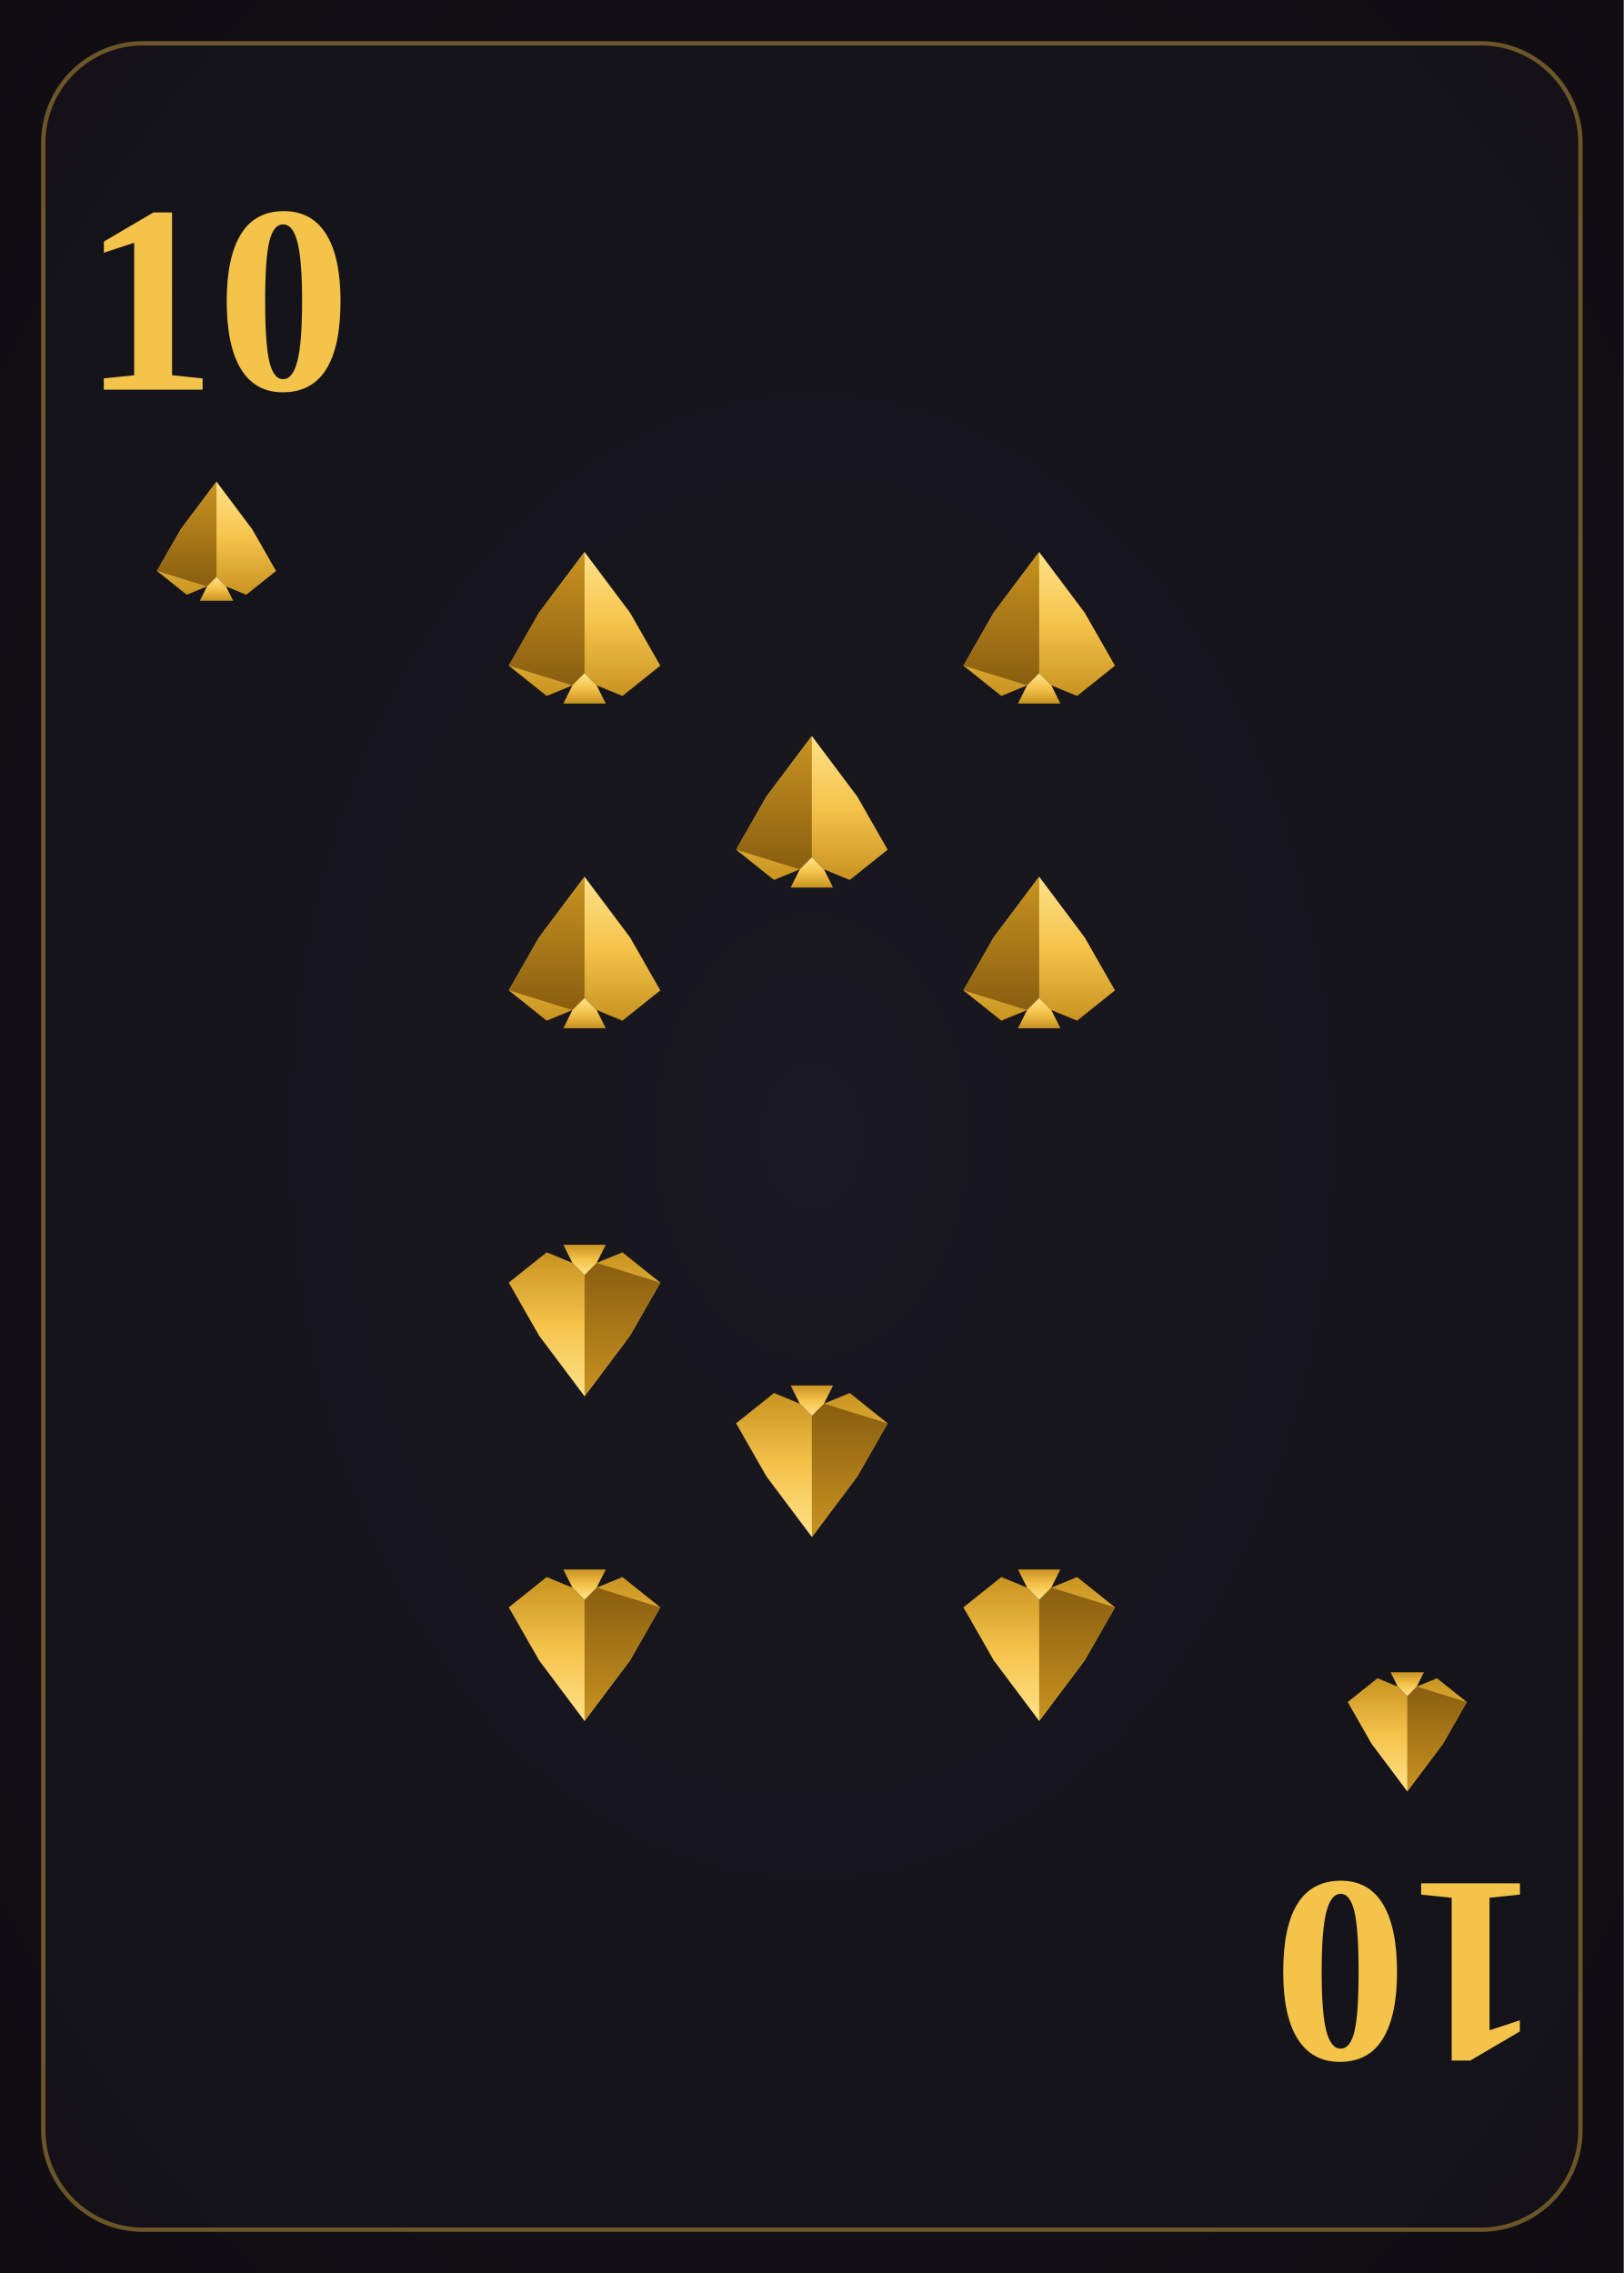
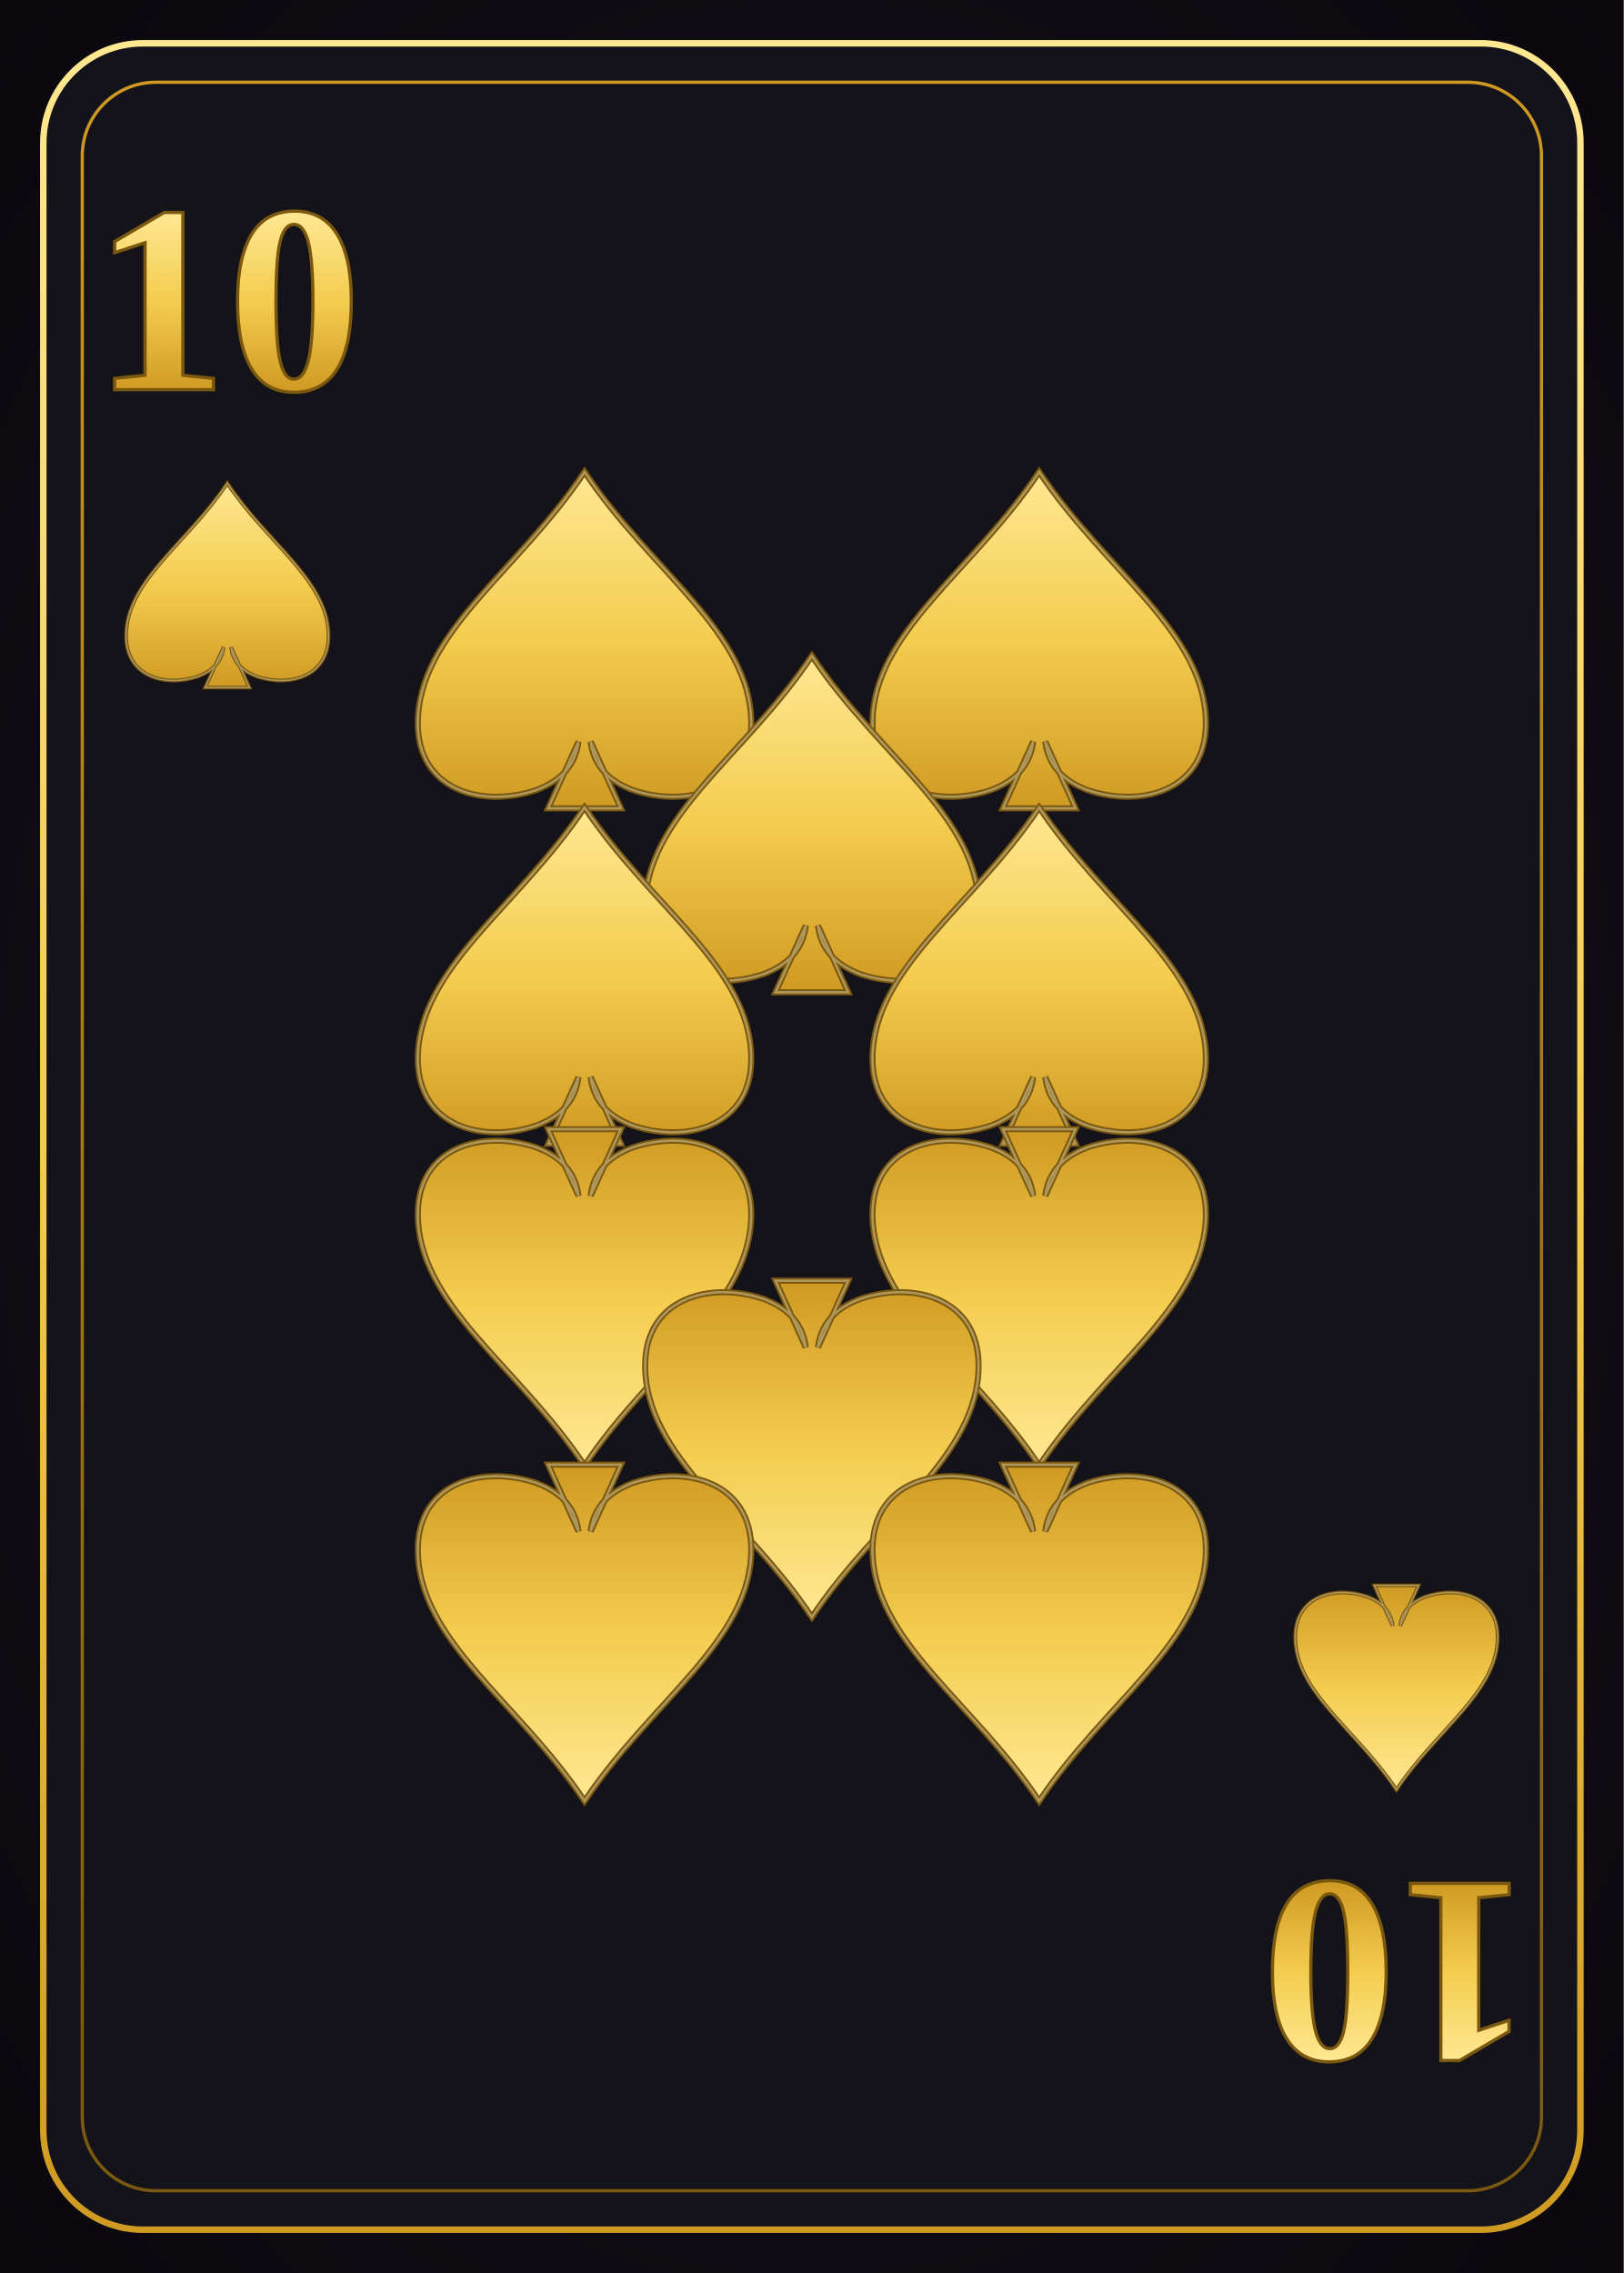
<svg xmlns="http://www.w3.org/2000/svg" viewBox="0 0 750 1050" width="750" height="1050">
  <defs>
    <linearGradient id="goldGrad" x1="0" y1="0" x2="0" y2="1">
-       <stop offset="0%" stop-color="#ffe28a" />
-       <stop offset="50%" stop-color="#f4c34a" />
-       <stop offset="100%" stop-color="#c89320" />
-     </linearGradient>
-     <linearGradient id="goldGradFlip" x1="0" y1="1" x2="0" y2="0">
-       <stop offset="0%" stop-color="#ffe28a" />
-       <stop offset="50%" stop-color="#f4c34a" />
-       <stop offset="100%" stop-color="#c89320" />
+       <stop offset="0%" stop-color="#ffe893" />
+       <stop offset="50%" stop-color="#f4cc4e" />
+       <stop offset="100%" stop-color="#cf9a22" />
    </linearGradient>
    <linearGradient id="goldDark" x1="0" y1="0" x2="0" y2="1">
-       <stop offset="0%" stop-color="#c89320" />
-       <stop offset="100%" stop-color="#8a5e10" />
+       <stop offset="0%" stop-color="#cf9a22" />
+       <stop offset="100%" stop-color="#7a5810" />
    </linearGradient>
    <radialGradient id="bgVignette" cx="50%" cy="50%" r="70%">
      <stop offset="0%" stop-color="#1a1820" />
-       <stop offset="100%" stop-color="#0f0d12" />
+       <stop offset="100%" stop-color="#0a080d" />
    </radialGradient>
  </defs>
  <rect width="750" height="1050" fill="url(#bgVignette)" />
-   <rect x="20" y="20" width="710" height="1010" rx="46" ry="46" fill="#1a1820" stroke="#f4c34a" stroke-width="2" opacity="0.4" />
-   <g font-family="Georgia, 'Times New Roman', serif" font-weight="700" fill="#f4c34a">
-     <text x="100" y="180" font-size="124" text-anchor="middle">10</text>
-     <g transform="translate(100 250)">
-       <g transform="rotate(0) scale(0.55)">
-         <path d="M 0 -50 L 30 -10 L 50 25 L 25 45 L 8 38 L 0 30 L -8 38 L -25 45 L -50 25 L -30 -10 Z" fill="url(#goldGrad)" />
-         <path d="M 0 -50 L 0 30 L -8 38 L -50 25 L -30 -10 Z" fill="url(#goldDark)" />
-         <path d="M -8 38 L -14 50 L 14 50 L 8 38 L 0 30 Z" fill="url(#goldGrad)" />
-         <path d="M -14 50 L 0 30 L 14 50 Z M 0 -50 L 30 -10 L 50 25" fill="none" stroke="#8a5e10" stroke-width="0" />
+   <rect x="20" y="20" width="710" height="1010" rx="46" ry="46" fill="#15131a" stroke="url(#goldGrad)" stroke-width="3" />
+   <rect x="38" y="38" width="674" height="974" rx="34" ry="34" fill="none" stroke="url(#goldDark)" stroke-width="1.5" />
+   <g font-family="Georgia, 'Times New Roman', serif" font-weight="700" fill="url(#goldGrad)">
+     <text x="105" y="180" font-size="124" text-anchor="middle" stroke="#7a5810" stroke-width="1.5">10</text>
+     <g transform="translate(105 270) rotate(0) scale(0.85)">
+       <path d="M 0 -55 C -22 -22 -55 -2 -55 28 C -55 50 -34 56 -16 50 C -8 47 -3 42 -2 34 L -12 56 L 12 56 L 2 34 C 3 42 8 47 16 50 C 34 56 55 50 55 28 C 55 -2 22 -22 0 -55 Z" fill="url(#goldGrad)" stroke="#7a5810" stroke-width="2" />
+       <path d="M 0 -55 C -22 -22 -55 -2 -55 28 C -55 50 -34 56 -16 50 C -8 47 -3 42 -2 34 L -12 56 L 12 56 L 2 34 C 3 42 8 47 16 50 C 34 56 55 50 55 28 C 55 -2 22 -22 0 -55 Z" fill="none" stroke="#fff4c8" stroke-width="0.8" opacity="0.4" />
+     </g>
+   </g>
+   <g transform="rotate(180 375 525)">
+     <g font-family="Georgia, 'Times New Roman', serif" font-weight="700" fill="url(#goldGrad)">
+       <text x="105" y="180" font-size="124" text-anchor="middle" stroke="#7a5810" stroke-width="1.5">10</text>
+       <g transform="translate(105 270) rotate(0) scale(0.85)">
+         <path d="M 0 -55 C -22 -22 -55 -2 -55 28 C -55 50 -34 56 -16 50 C -8 47 -3 42 -2 34 L -12 56 L 12 56 L 2 34 C 3 42 8 47 16 50 C 34 56 55 50 55 28 C 55 -2 22 -22 0 -55 Z" fill="url(#goldGrad)" stroke="#7a5810" stroke-width="2" />
+         <path d="M 0 -55 C -22 -22 -55 -2 -55 28 C -55 50 -34 56 -16 50 C -8 47 -3 42 -2 34 L -12 56 L 12 56 L 2 34 C 3 42 8 47 16 50 C 34 56 55 50 55 28 C 55 -2 22 -22 0 -55 Z" fill="none" stroke="#fff4c8" stroke-width="0.8" opacity="0.4" />
      </g>
    </g>
  </g>
-   <g transform="rotate(180 375 525)">
-     <g font-family="Georgia, 'Times New Roman', serif" font-weight="700" fill="#f4c34a">
-       <text x="100" y="180" font-size="124" text-anchor="middle">10</text>
-       <g transform="translate(100 250)">
-         <g transform="rotate(0) scale(0.55)">
-           <path d="M 0 -50 L 30 -10 L 50 25 L 25 45 L 8 38 L 0 30 L -8 38 L -25 45 L -50 25 L -30 -10 Z" fill="url(#goldGrad)" />
-           <path d="M 0 -50 L 0 30 L -8 38 L -50 25 L -30 -10 Z" fill="url(#goldDark)" />
-           <path d="M -8 38 L -14 50 L 14 50 L 8 38 L 0 30 Z" fill="url(#goldGrad)" />
-           <path d="M -14 50 L 0 30 L 14 50 Z M 0 -50 L 30 -10 L 50 25" fill="none" stroke="#8a5e10" stroke-width="0" />
-         </g>
-       </g>
-     </g>
+   <g transform="translate(270 295) rotate(0) scale(1.4)">
+     <path d="M 0 -55 C -22 -22 -55 -2 -55 28 C -55 50 -34 56 -16 50 C -8 47 -3 42 -2 34 L -12 56 L 12 56 L 2 34 C 3 42 8 47 16 50 C 34 56 55 50 55 28 C 55 -2 22 -22 0 -55 Z" fill="url(#goldGrad)" stroke="#7a5810" stroke-width="2" />
+     <path d="M 0 -55 C -22 -22 -55 -2 -55 28 C -55 50 -34 56 -16 50 C -8 47 -3 42 -2 34 L -12 56 L 12 56 L 2 34 C 3 42 8 47 16 50 C 34 56 55 50 55 28 C 55 -2 22 -22 0 -55 Z" fill="none" stroke="#fff4c8" stroke-width="0.8" opacity="0.4" />
  </g>
-   <g transform="translate(270 290)">
-     <g transform="rotate(0) scale(0.7)">
-       <path d="M 0 -50 L 30 -10 L 50 25 L 25 45 L 8 38 L 0 30 L -8 38 L -25 45 L -50 25 L -30 -10 Z" fill="url(#goldGrad)" />
-       <path d="M 0 -50 L 0 30 L -8 38 L -50 25 L -30 -10 Z" fill="url(#goldDark)" />
-       <path d="M -8 38 L -14 50 L 14 50 L 8 38 L 0 30 Z" fill="url(#goldGrad)" />
-       <path d="M -14 50 L 0 30 L 14 50 Z M 0 -50 L 30 -10 L 50 25" fill="none" stroke="#8a5e10" stroke-width="0" />
-     </g>
+   <g transform="translate(480 295) rotate(0) scale(1.4)">
+     <path d="M 0 -55 C -22 -22 -55 -2 -55 28 C -55 50 -34 56 -16 50 C -8 47 -3 42 -2 34 L -12 56 L 12 56 L 2 34 C 3 42 8 47 16 50 C 34 56 55 50 55 28 C 55 -2 22 -22 0 -55 Z" fill="url(#goldGrad)" stroke="#7a5810" stroke-width="2" />
+     <path d="M 0 -55 C -22 -22 -55 -2 -55 28 C -55 50 -34 56 -16 50 C -8 47 -3 42 -2 34 L -12 56 L 12 56 L 2 34 C 3 42 8 47 16 50 C 34 56 55 50 55 28 C 55 -2 22 -22 0 -55 Z" fill="none" stroke="#fff4c8" stroke-width="0.8" opacity="0.4" />
  </g>
-   <g transform="translate(480 290)">
-     <g transform="rotate(0) scale(0.7)">
-       <path d="M 0 -50 L 30 -10 L 50 25 L 25 45 L 8 38 L 0 30 L -8 38 L -25 45 L -50 25 L -30 -10 Z" fill="url(#goldGrad)" />
-       <path d="M 0 -50 L 0 30 L -8 38 L -50 25 L -30 -10 Z" fill="url(#goldDark)" />
-       <path d="M -8 38 L -14 50 L 14 50 L 8 38 L 0 30 Z" fill="url(#goldGrad)" />
-       <path d="M -14 50 L 0 30 L 14 50 Z M 0 -50 L 30 -10 L 50 25" fill="none" stroke="#8a5e10" stroke-width="0" />
-     </g>
+   <g transform="translate(375 380) rotate(0) scale(1.4)">
+     <path d="M 0 -55 C -22 -22 -55 -2 -55 28 C -55 50 -34 56 -16 50 C -8 47 -3 42 -2 34 L -12 56 L 12 56 L 2 34 C 3 42 8 47 16 50 C 34 56 55 50 55 28 C 55 -2 22 -22 0 -55 Z" fill="url(#goldGrad)" stroke="#7a5810" stroke-width="2" />
+     <path d="M 0 -55 C -22 -22 -55 -2 -55 28 C -55 50 -34 56 -16 50 C -8 47 -3 42 -2 34 L -12 56 L 12 56 L 2 34 C 3 42 8 47 16 50 C 34 56 55 50 55 28 C 55 -2 22 -22 0 -55 Z" fill="none" stroke="#fff4c8" stroke-width="0.8" opacity="0.4" />
  </g>
-   <g transform="translate(375 375)">
-     <g transform="rotate(0) scale(0.7)">
-       <path d="M 0 -50 L 30 -10 L 50 25 L 25 45 L 8 38 L 0 30 L -8 38 L -25 45 L -50 25 L -30 -10 Z" fill="url(#goldGrad)" />
-       <path d="M 0 -50 L 0 30 L -8 38 L -50 25 L -30 -10 Z" fill="url(#goldDark)" />
-       <path d="M -8 38 L -14 50 L 14 50 L 8 38 L 0 30 Z" fill="url(#goldGrad)" />
-       <path d="M -14 50 L 0 30 L 14 50 Z M 0 -50 L 30 -10 L 50 25" fill="none" stroke="#8a5e10" stroke-width="0" />
-     </g>
+   <g transform="translate(270 450) rotate(0) scale(1.4)">
+     <path d="M 0 -55 C -22 -22 -55 -2 -55 28 C -55 50 -34 56 -16 50 C -8 47 -3 42 -2 34 L -12 56 L 12 56 L 2 34 C 3 42 8 47 16 50 C 34 56 55 50 55 28 C 55 -2 22 -22 0 -55 Z" fill="url(#goldGrad)" stroke="#7a5810" stroke-width="2" />
+     <path d="M 0 -55 C -22 -22 -55 -2 -55 28 C -55 50 -34 56 -16 50 C -8 47 -3 42 -2 34 L -12 56 L 12 56 L 2 34 C 3 42 8 47 16 50 C 34 56 55 50 55 28 C 55 -2 22 -22 0 -55 Z" fill="none" stroke="#fff4c8" stroke-width="0.8" opacity="0.4" />
  </g>
-   <g transform="translate(270 440)">
-     <g transform="rotate(0) scale(0.7)">
-       <path d="M 0 -50 L 30 -10 L 50 25 L 25 45 L 8 38 L 0 30 L -8 38 L -25 45 L -50 25 L -30 -10 Z" fill="url(#goldGrad)" />
-       <path d="M 0 -50 L 0 30 L -8 38 L -50 25 L -30 -10 Z" fill="url(#goldDark)" />
-       <path d="M -8 38 L -14 50 L 14 50 L 8 38 L 0 30 Z" fill="url(#goldGrad)" />
-       <path d="M -14 50 L 0 30 L 14 50 Z M 0 -50 L 30 -10 L 50 25" fill="none" stroke="#8a5e10" stroke-width="0" />
-     </g>
+   <g transform="translate(480 450) rotate(0) scale(1.4)">
+     <path d="M 0 -55 C -22 -22 -55 -2 -55 28 C -55 50 -34 56 -16 50 C -8 47 -3 42 -2 34 L -12 56 L 12 56 L 2 34 C 3 42 8 47 16 50 C 34 56 55 50 55 28 C 55 -2 22 -22 0 -55 Z" fill="url(#goldGrad)" stroke="#7a5810" stroke-width="2" />
+     <path d="M 0 -55 C -22 -22 -55 -2 -55 28 C -55 50 -34 56 -16 50 C -8 47 -3 42 -2 34 L -12 56 L 12 56 L 2 34 C 3 42 8 47 16 50 C 34 56 55 50 55 28 C 55 -2 22 -22 0 -55 Z" fill="none" stroke="#fff4c8" stroke-width="0.8" opacity="0.4" />
  </g>
-   <g transform="translate(480 440)">
-     <g transform="rotate(0) scale(0.7)">
-       <path d="M 0 -50 L 30 -10 L 50 25 L 25 45 L 8 38 L 0 30 L -8 38 L -25 45 L -50 25 L -30 -10 Z" fill="url(#goldGrad)" />
-       <path d="M 0 -50 L 0 30 L -8 38 L -50 25 L -30 -10 Z" fill="url(#goldDark)" />
-       <path d="M -8 38 L -14 50 L 14 50 L 8 38 L 0 30 Z" fill="url(#goldGrad)" />
-       <path d="M -14 50 L 0 30 L 14 50 Z M 0 -50 L 30 -10 L 50 25" fill="none" stroke="#8a5e10" stroke-width="0" />
-     </g>
+   <g transform="translate(270 600) rotate(180) scale(1.4)">
+     <path d="M 0 -55 C -22 -22 -55 -2 -55 28 C -55 50 -34 56 -16 50 C -8 47 -3 42 -2 34 L -12 56 L 12 56 L 2 34 C 3 42 8 47 16 50 C 34 56 55 50 55 28 C 55 -2 22 -22 0 -55 Z" fill="url(#goldGrad)" stroke="#7a5810" stroke-width="2" />
+     <path d="M 0 -55 C -22 -22 -55 -2 -55 28 C -55 50 -34 56 -16 50 C -8 47 -3 42 -2 34 L -12 56 L 12 56 L 2 34 C 3 42 8 47 16 50 C 34 56 55 50 55 28 C 55 -2 22 -22 0 -55 Z" fill="none" stroke="#fff4c8" stroke-width="0.8" opacity="0.4" />
  </g>
-   <g transform="translate(270 610)">
-     <g transform="rotate(180) scale(0.7)">
-       <path d="M 0 -50 L 30 -10 L 50 25 L 25 45 L 8 38 L 0 30 L -8 38 L -25 45 L -50 25 L -30 -10 Z" fill="url(#goldGrad)" />
-       <path d="M 0 -50 L 0 30 L -8 38 L -50 25 L -30 -10 Z" fill="url(#goldDark)" />
-       <path d="M -8 38 L -14 50 L 14 50 L 8 38 L 0 30 Z" fill="url(#goldGrad)" />
-       <path d="M -14 50 L 0 30 L 14 50 Z M 0 -50 L 30 -10 L 50 25" fill="none" stroke="#8a5e10" stroke-width="0" />
-     </g>
+   <g transform="translate(480 600) rotate(180) scale(1.4)">
+     <path d="M 0 -55 C -22 -22 -55 -2 -55 28 C -55 50 -34 56 -16 50 C -8 47 -3 42 -2 34 L -12 56 L 12 56 L 2 34 C 3 42 8 47 16 50 C 34 56 55 50 55 28 C 55 -2 22 -22 0 -55 Z" fill="url(#goldGrad)" stroke="#7a5810" stroke-width="2" />
+     <path d="M 0 -55 C -22 -22 -55 -2 -55 28 C -55 50 -34 56 -16 50 C -8 47 -3 42 -2 34 L -12 56 L 12 56 L 2 34 C 3 42 8 47 16 50 C 34 56 55 50 55 28 C 55 -2 22 -22 0 -55 Z" fill="none" stroke="#fff4c8" stroke-width="0.8" opacity="0.4" />
  </g>
-   <g transform="translate(375 675)">
-     <g transform="rotate(180) scale(0.7)">
-       <path d="M 0 -50 L 30 -10 L 50 25 L 25 45 L 8 38 L 0 30 L -8 38 L -25 45 L -50 25 L -30 -10 Z" fill="url(#goldGrad)" />
-       <path d="M 0 -50 L 0 30 L -8 38 L -50 25 L -30 -10 Z" fill="url(#goldDark)" />
-       <path d="M -8 38 L -14 50 L 14 50 L 8 38 L 0 30 Z" fill="url(#goldGrad)" />
-       <path d="M -14 50 L 0 30 L 14 50 Z M 0 -50 L 30 -10 L 50 25" fill="none" stroke="#8a5e10" stroke-width="0" />
-     </g>
+   <g transform="translate(375 670) rotate(180) scale(1.4)">
+     <path d="M 0 -55 C -22 -22 -55 -2 -55 28 C -55 50 -34 56 -16 50 C -8 47 -3 42 -2 34 L -12 56 L 12 56 L 2 34 C 3 42 8 47 16 50 C 34 56 55 50 55 28 C 55 -2 22 -22 0 -55 Z" fill="url(#goldGrad)" stroke="#7a5810" stroke-width="2" />
+     <path d="M 0 -55 C -22 -22 -55 -2 -55 28 C -55 50 -34 56 -16 50 C -8 47 -3 42 -2 34 L -12 56 L 12 56 L 2 34 C 3 42 8 47 16 50 C 34 56 55 50 55 28 C 55 -2 22 -22 0 -55 Z" fill="none" stroke="#fff4c8" stroke-width="0.8" opacity="0.4" />
  </g>
-   <g transform="translate(270 760)">
-     <g transform="rotate(180) scale(0.7)">
-       <path d="M 0 -50 L 30 -10 L 50 25 L 25 45 L 8 38 L 0 30 L -8 38 L -25 45 L -50 25 L -30 -10 Z" fill="url(#goldGrad)" />
-       <path d="M 0 -50 L 0 30 L -8 38 L -50 25 L -30 -10 Z" fill="url(#goldDark)" />
-       <path d="M -8 38 L -14 50 L 14 50 L 8 38 L 0 30 Z" fill="url(#goldGrad)" />
-       <path d="M -14 50 L 0 30 L 14 50 Z M 0 -50 L 30 -10 L 50 25" fill="none" stroke="#8a5e10" stroke-width="0" />
-     </g>
+   <g transform="translate(270 755) rotate(180) scale(1.4)">
+     <path d="M 0 -55 C -22 -22 -55 -2 -55 28 C -55 50 -34 56 -16 50 C -8 47 -3 42 -2 34 L -12 56 L 12 56 L 2 34 C 3 42 8 47 16 50 C 34 56 55 50 55 28 C 55 -2 22 -22 0 -55 Z" fill="url(#goldGrad)" stroke="#7a5810" stroke-width="2" />
+     <path d="M 0 -55 C -22 -22 -55 -2 -55 28 C -55 50 -34 56 -16 50 C -8 47 -3 42 -2 34 L -12 56 L 12 56 L 2 34 C 3 42 8 47 16 50 C 34 56 55 50 55 28 C 55 -2 22 -22 0 -55 Z" fill="none" stroke="#fff4c8" stroke-width="0.8" opacity="0.4" />
  </g>
-   <g transform="translate(480 760)">
-     <g transform="rotate(180) scale(0.7)">
-       <path d="M 0 -50 L 30 -10 L 50 25 L 25 45 L 8 38 L 0 30 L -8 38 L -25 45 L -50 25 L -30 -10 Z" fill="url(#goldGrad)" />
-       <path d="M 0 -50 L 0 30 L -8 38 L -50 25 L -30 -10 Z" fill="url(#goldDark)" />
-       <path d="M -8 38 L -14 50 L 14 50 L 8 38 L 0 30 Z" fill="url(#goldGrad)" />
-       <path d="M -14 50 L 0 30 L 14 50 Z M 0 -50 L 30 -10 L 50 25" fill="none" stroke="#8a5e10" stroke-width="0" />
-     </g>
+   <g transform="translate(480 755) rotate(180) scale(1.4)">
+     <path d="M 0 -55 C -22 -22 -55 -2 -55 28 C -55 50 -34 56 -16 50 C -8 47 -3 42 -2 34 L -12 56 L 12 56 L 2 34 C 3 42 8 47 16 50 C 34 56 55 50 55 28 C 55 -2 22 -22 0 -55 Z" fill="url(#goldGrad)" stroke="#7a5810" stroke-width="2" />
+     <path d="M 0 -55 C -22 -22 -55 -2 -55 28 C -55 50 -34 56 -16 50 C -8 47 -3 42 -2 34 L -12 56 L 12 56 L 2 34 C 3 42 8 47 16 50 C 34 56 55 50 55 28 C 55 -2 22 -22 0 -55 Z" fill="none" stroke="#fff4c8" stroke-width="0.8" opacity="0.4" />
  </g>
</svg>
